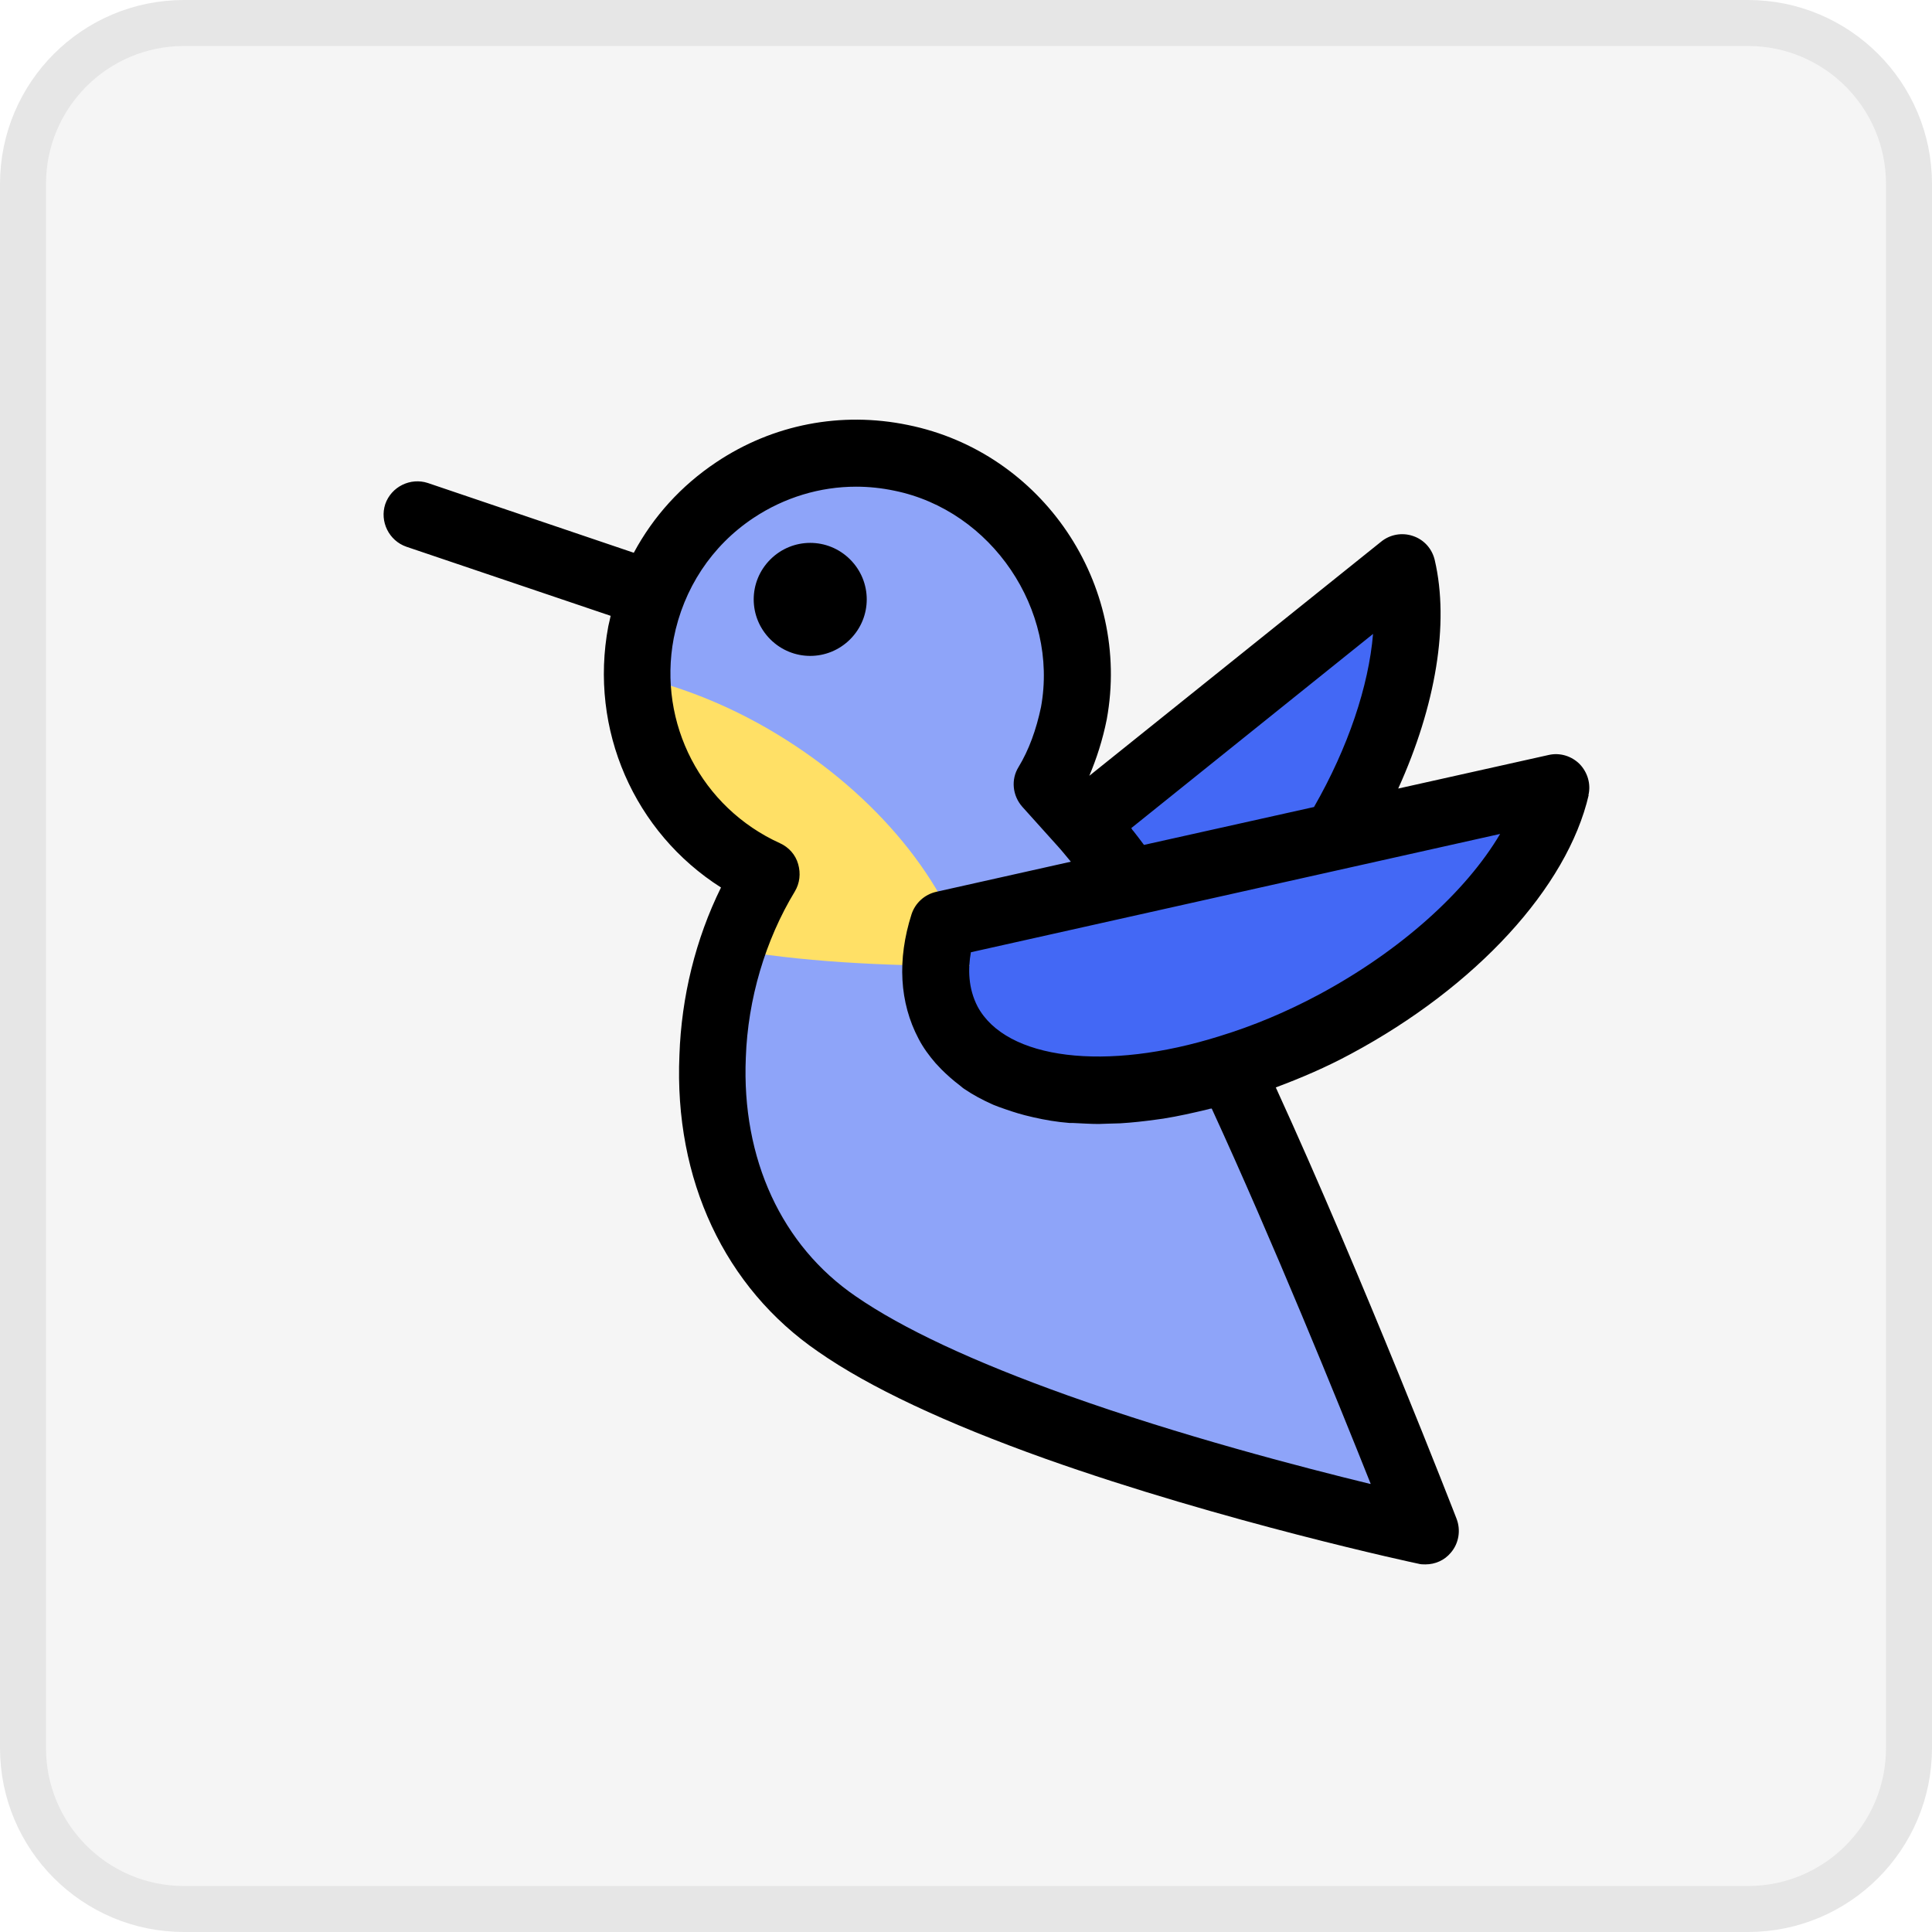
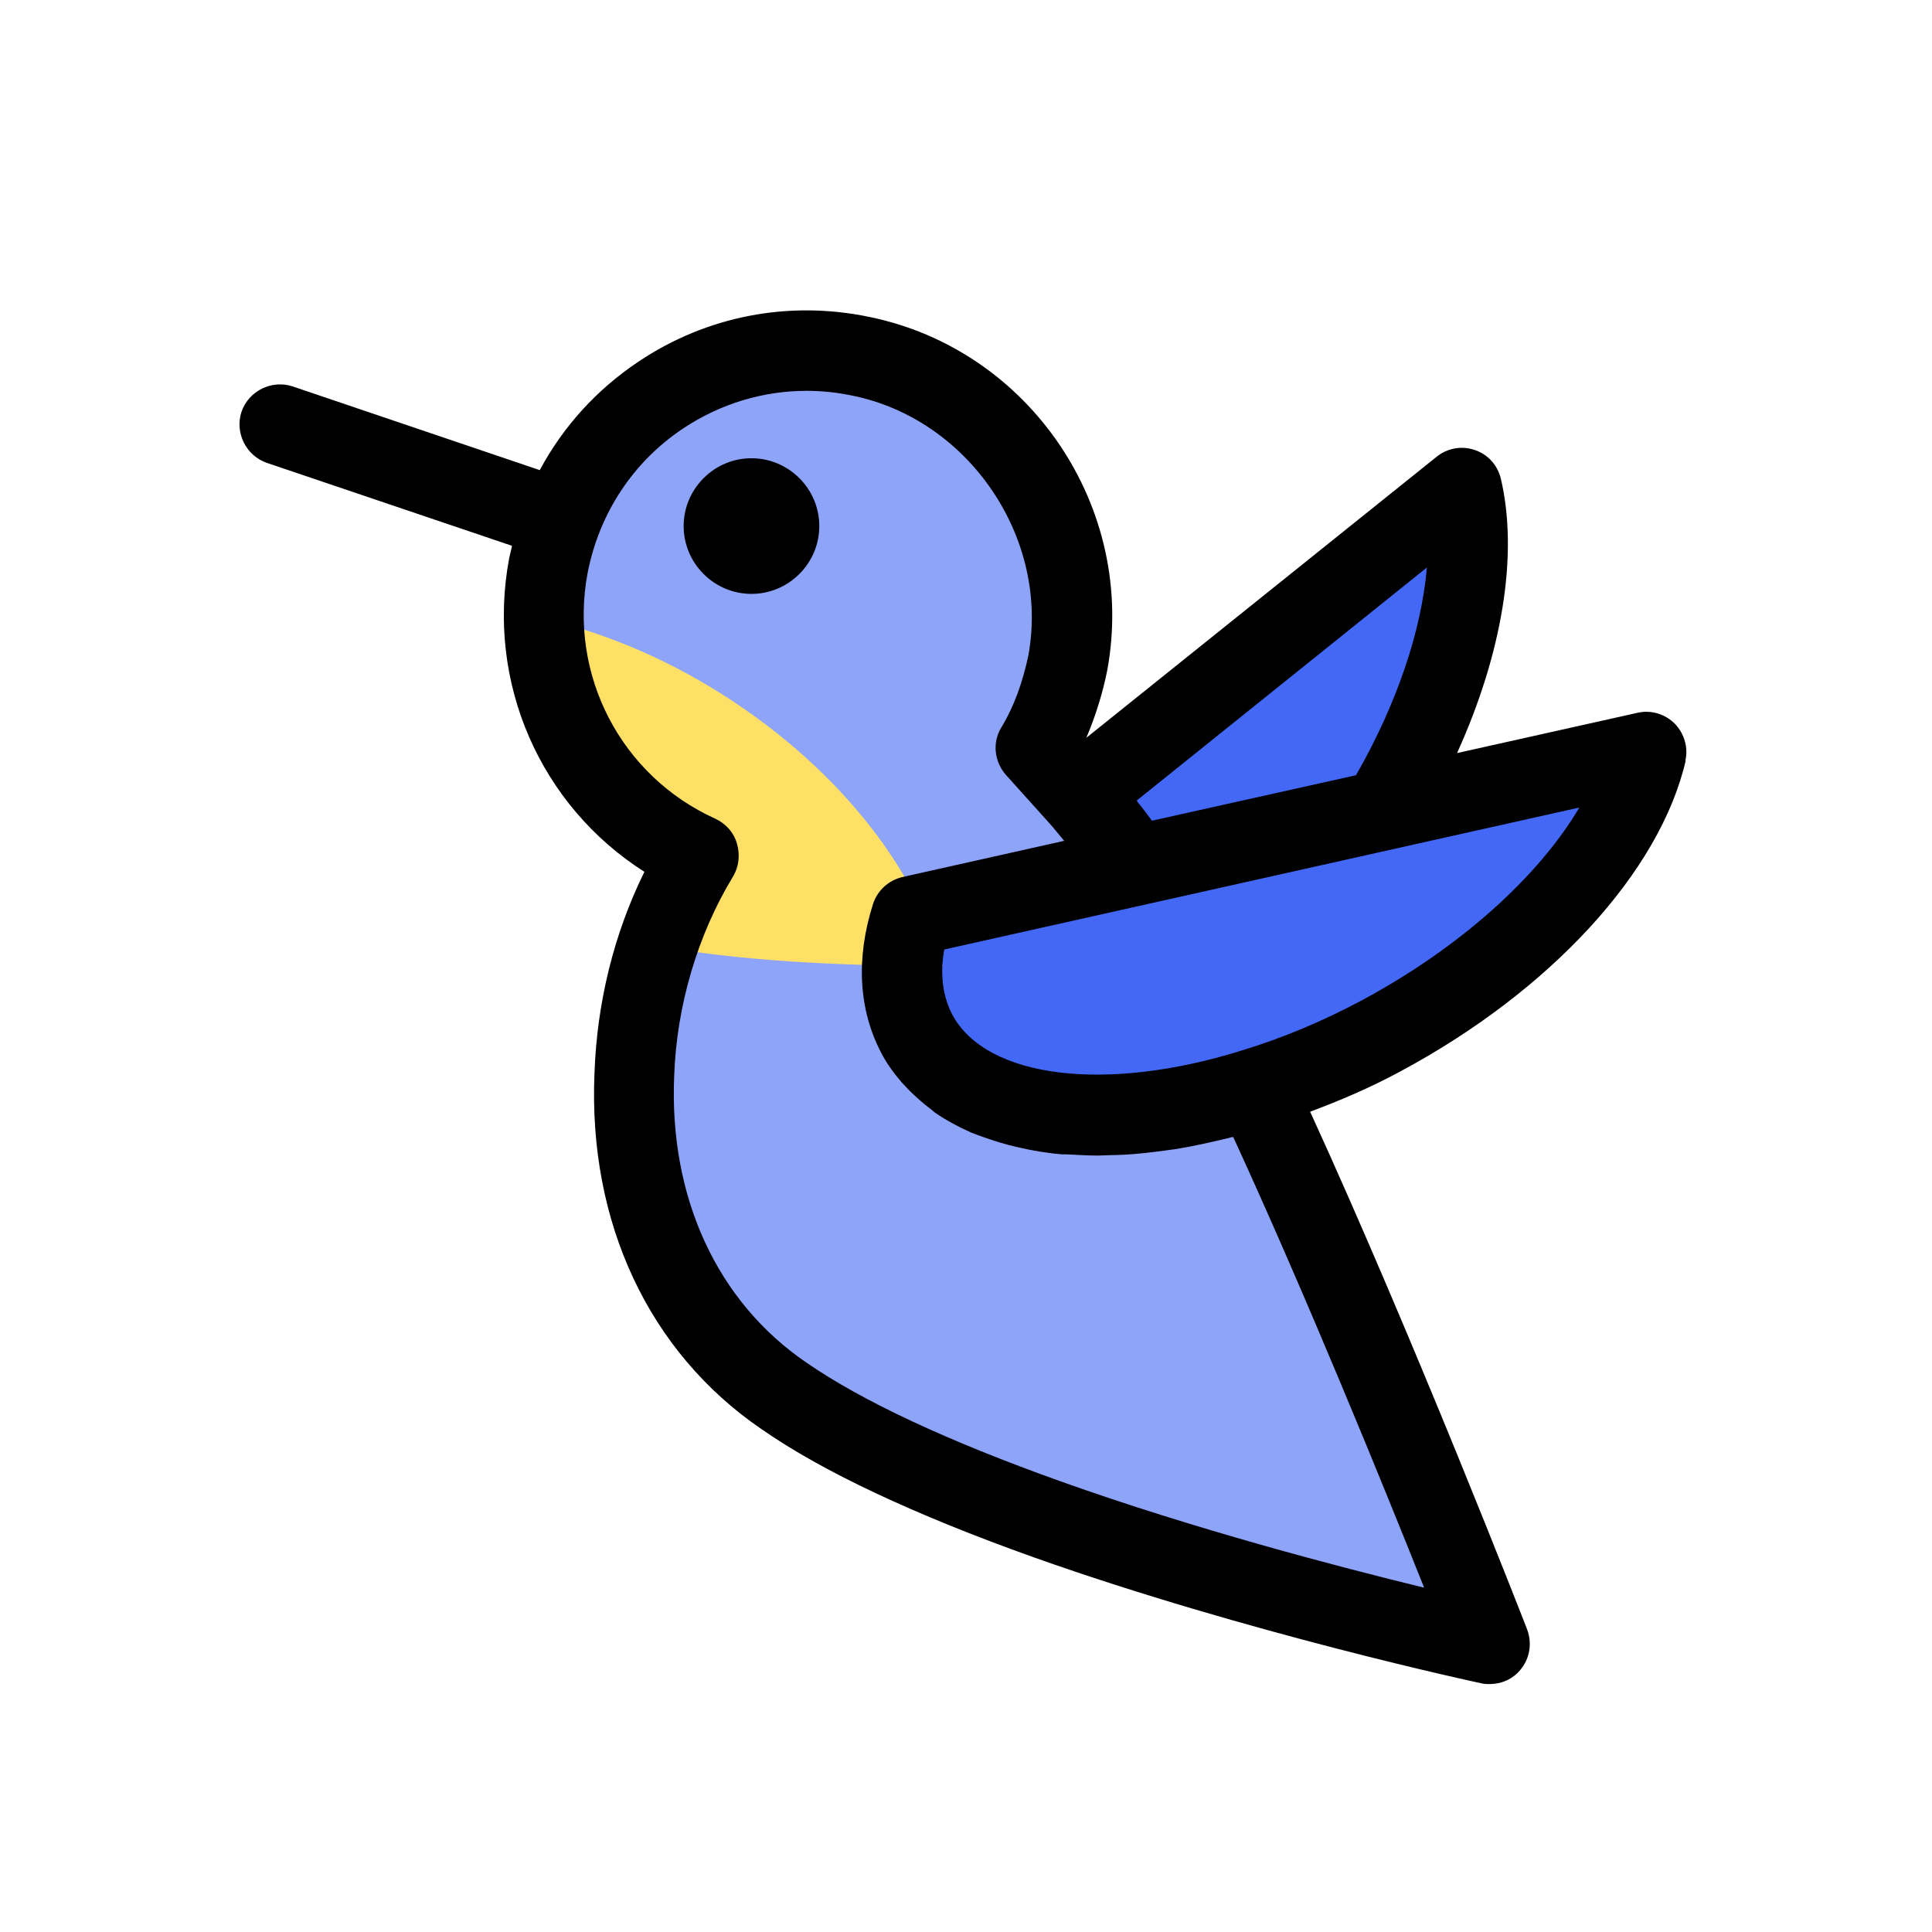
- <svg xmlns="http://www.w3.org/2000/svg" width="84" height="84" viewBox="0 0 84 84" fill="none">
-   <rect x="1" y="1" width="82" height="82" rx="7" fill="#F5F5F5" />
-   <rect x="1" y="1" width="82" height="82" rx="7" stroke="#E6E6E6" stroke-width="2" />
-   <path d="M61.973 66.558C61.973 66.558 53.646 64.779 45.946 62.038C42.314 60.74 38.814 59.223 36.408 57.56C32.514 54.892 30.808 50.429 30.998 45.923C31.056 44.29 31.348 42.656 31.887 41.111C32.252 40.017 32.733 38.967 33.331 37.99C30.473 36.706 28.46 34.081 27.891 31.033C27.658 29.881 27.643 28.686 27.877 27.475C28.883 22.24 33.944 18.813 39.194 19.892C44.225 20.913 47.623 25.973 46.704 31.004C46.485 32.127 46.106 33.163 45.552 34.081L47.098 35.802C47.783 36.546 48.439 37.392 49.11 38.369L41.031 40.177C40.871 40.688 40.754 41.213 40.71 41.694V41.752C40.637 42.729 40.812 43.648 41.235 44.45C42.883 47.513 47.9 48.198 53.485 46.448C57.481 54.965 61.973 66.558 61.973 66.558Z" fill="#8EA4F9" />
-   <path d="M67.66 34.227C66.844 37.727 63.227 41.752 58.05 44.538C56.519 45.354 54.973 45.996 53.485 46.448C47.9 48.198 42.883 47.513 41.235 44.45C40.579 43.21 40.535 41.723 41.031 40.177L49.11 38.369L58.065 36.371L67.66 34.227ZM60.967 24.66L47.098 35.802C47.783 36.546 48.44 37.392 49.11 38.369L58.065 36.371C60.646 32.112 61.681 27.738 60.967 24.66Z" fill="#4368F5" />
-   <path d="M42.154 42H42.139C38.406 42 34.687 41.81 31.639 41.242C32.077 39.944 32.646 38.69 33.36 37.523C29.962 35.992 27.556 32.871 26.885 29.24C29.146 29.663 31.537 30.552 33.812 31.938C38.173 34.592 41.162 38.354 42.139 41.942C42.139 41.942 42.154 42 42.154 42.015V42Z" fill="#FFE066" />
-   <path d="M59.596 64.517C58.138 60.856 55.338 53.973 52.684 48.198C52.625 48.198 52.581 48.212 52.538 48.227C51.867 48.388 51.225 48.533 50.584 48.635C50.467 48.65 50.365 48.664 50.263 48.679C49.738 48.752 49.213 48.81 48.702 48.84C48.542 48.84 48.381 48.854 48.206 48.854C48.061 48.854 47.9 48.869 47.769 48.869C47.39 48.869 47.011 48.84 46.646 48.825C46.602 48.825 46.544 48.825 46.5 48.825C45.946 48.781 45.436 48.694 44.925 48.577C44.794 48.548 44.677 48.519 44.561 48.489C44.167 48.388 43.788 48.256 43.423 48.125C43.321 48.081 43.219 48.052 43.131 48.008C42.709 47.819 42.3 47.6 41.936 47.352C41.863 47.308 41.804 47.25 41.731 47.192C41.44 46.973 41.177 46.739 40.929 46.492C40.842 46.404 40.769 46.317 40.681 46.229C40.404 45.908 40.142 45.558 39.938 45.164C39.106 43.59 39.004 41.723 39.631 39.754C39.792 39.258 40.2 38.894 40.696 38.777L46.559 37.465C46.369 37.246 46.194 37.013 46.004 36.808L44.444 35.073C44.021 34.592 43.948 33.892 44.283 33.352C44.736 32.608 45.056 31.719 45.261 30.742C46.033 26.512 43.117 22.196 38.888 21.335C38.334 21.219 37.779 21.16 37.225 21.16C35.65 21.16 34.104 21.627 32.763 22.517C30.94 23.727 29.715 25.594 29.292 27.752C28.592 31.456 30.502 35.117 33.915 36.663C34.294 36.837 34.586 37.158 34.702 37.567C34.819 37.975 34.775 38.398 34.556 38.763C33.273 40.877 32.515 43.444 32.427 45.981C32.238 50.385 33.988 54.163 37.211 56.364C39.238 57.764 42.329 59.208 46.413 60.667C51.313 62.417 56.519 63.773 59.567 64.517H59.596ZM69.075 34.562C68.142 38.587 64.175 42.904 58.736 45.821C57.656 46.404 56.563 46.871 55.469 47.279C59.261 55.562 63.286 65.917 63.329 66.033C63.519 66.529 63.431 67.098 63.081 67.506C62.804 67.842 62.396 68.017 61.973 68.017C61.871 68.017 61.769 68.017 61.667 67.987C61.579 67.973 53.165 66.165 45.45 63.423C41.119 61.877 37.794 60.317 35.577 58.771C31.509 55.985 29.306 51.289 29.54 45.879C29.627 43.342 30.24 40.833 31.348 38.587C27.586 36.196 25.602 31.733 26.448 27.227C26.477 27.081 26.521 26.935 26.55 26.775L17.669 23.771C16.911 23.508 16.502 22.677 16.75 21.919C17.013 21.16 17.844 20.752 18.602 21L27.556 24.033C28.402 22.458 29.613 21.117 31.144 20.096C33.608 18.448 36.569 17.879 39.471 18.477C45.319 19.658 49.198 25.404 48.119 31.281C47.944 32.156 47.681 32.973 47.361 33.731L60.048 23.552C60.442 23.231 60.967 23.144 61.434 23.304C61.915 23.465 62.265 23.858 62.381 24.354C63.023 27.11 62.425 30.683 60.792 34.285L67.325 32.827C67.821 32.71 68.331 32.871 68.681 33.221C69.031 33.585 69.177 34.096 69.061 34.577L69.075 34.562ZM49.184 36.006C49.184 36.006 49.213 36.035 49.213 36.05C49.227 36.079 49.256 36.108 49.271 36.123C49.431 36.327 49.577 36.517 49.738 36.735L57.131 35.087C58.619 32.492 59.508 29.823 59.698 27.562L49.184 36.006ZM65.24 36.254L42.213 41.402C42.081 42.131 42.096 42.977 42.504 43.764C43.744 46.069 48.075 46.608 53.033 45.048C54.463 44.61 55.906 44.013 57.35 43.239C60.879 41.344 63.738 38.777 65.225 36.254H65.24ZM36.963 24.325C37.925 25.288 37.925 26.833 36.963 27.796C36 28.758 34.454 28.758 33.492 27.796C32.529 26.833 32.529 25.288 33.492 24.325C34.454 23.363 36 23.363 36.963 24.325Z" fill="black" />
+ <svg xmlns="http://www.w3.org/2000/svg" width="24" height="24" viewBox="0 0 24 24" fill="none">
+   <path d="M18.505 20.42C18.505 20.42 15.65 19.81 13.01 18.87C11.765 18.425 10.565 17.905 9.74 17.335C8.405 16.42 7.82 14.89 7.885 13.345C7.905 12.785 8.005 12.225 8.19 11.695C8.315 11.32 8.48 10.96 8.685 10.625C7.705 10.185 7.015 9.285 6.82 8.24C6.74 7.845 6.735 7.435 6.815 7.02C7.16 5.225 8.895 4.05 10.695 4.42C12.42 4.77 13.585 6.505 13.27 8.23C13.195 8.615 13.065 8.97 12.875 9.285L13.405 9.875C13.64 10.13 13.865 10.42 14.095 10.755L11.325 11.375C11.27 11.55 11.23 11.73 11.215 11.895V11.915C11.19 12.25 11.25 12.565 11.395 12.84C11.96 13.89 13.68 14.125 15.595 13.525C16.965 16.445 18.505 20.42 18.505 20.42Z" fill="#8EA4F9" />
+   <path d="M20.455 9.335C20.175 10.535 18.935 11.915 17.16 12.87C16.635 13.15 16.105 13.37 15.595 13.525C13.68 14.125 11.96 13.89 11.395 12.84C11.17 12.415 11.155 11.905 11.325 11.375L14.095 10.755L17.165 10.07L20.455 9.335ZM18.16 6.055L13.405 9.875C13.64 10.13 13.865 10.42 14.095 10.755L17.165 10.07C18.05 8.61 18.405 7.11 18.16 6.055Z" fill="#4368F5" />
+   <path d="M11.71 12H11.705C10.425 12 9.15 11.935 8.105 11.74C8.255 11.295 8.45 10.865 8.695 10.465C7.53 9.94 6.705 8.87 6.475 7.625C7.25 7.77 8.07 8.075 8.85 8.55C10.345 9.46 11.37 10.75 11.705 11.98C11.705 11.98 11.71 12 11.71 12.005V12Z" fill="#FFE066" />
+   <path d="M17.69 19.72C17.19 18.465 16.23 16.105 15.32 14.125C15.3 14.125 15.285 14.13 15.27 14.135C15.04 14.19 14.82 14.24 14.6 14.275C14.56 14.28 14.525 14.285 14.49 14.29C14.31 14.315 14.13 14.335 13.955 14.345C13.9 14.345 13.845 14.35 13.785 14.35C13.735 14.35 13.68 14.355 13.635 14.355C13.505 14.355 13.375 14.345 13.25 14.34C13.235 14.34 13.215 14.34 13.2 14.34C13.01 14.325 12.835 14.295 12.66 14.255C12.615 14.245 12.575 14.235 12.535 14.225C12.4 14.19 12.27 14.145 12.145 14.1C12.11 14.085 12.075 14.075 12.045 14.06C11.9 13.995 11.76 13.92 11.635 13.835C11.61 13.82 11.59 13.8 11.565 13.78C11.465 13.705 11.375 13.625 11.29 13.54C11.26 13.51 11.235 13.48 11.205 13.45C11.11 13.34 11.02 13.22 10.95 13.085C10.665 12.545 10.63 11.905 10.845 11.23C10.9 11.06 11.04 10.935 11.21 10.895L13.22 10.445C13.155 10.37 13.095 10.29 13.03 10.22L12.495 9.625C12.35 9.46 12.325 9.22 12.44 9.035C12.595 8.78 12.705 8.475 12.775 8.14C13.04 6.69 12.04 5.21 10.59 4.915C10.4 4.875 10.21 4.855 10.02 4.855C9.48 4.855 8.95 5.015 8.49 5.32C7.865 5.735 7.445 6.375 7.3 7.115C7.06 8.385 7.715 9.64 8.885 10.17C9.015 10.23 9.115 10.34 9.155 10.48C9.195 10.62 9.18 10.765 9.105 10.89C8.665 11.615 8.405 12.495 8.375 13.365C8.31 14.875 8.91 16.17 10.015 16.925C10.71 17.405 11.77 17.9 13.17 18.4C14.85 19 16.635 19.465 17.68 19.72H17.69ZM20.94 9.45C20.62 10.83 19.26 12.31 17.395 13.31C17.025 13.51 16.65 13.67 16.275 13.81C17.575 16.65 18.955 20.2 18.97 20.24C19.035 20.41 19.005 20.605 18.885 20.745C18.79 20.86 18.65 20.92 18.505 20.92C18.47 20.92 18.435 20.92 18.4 20.91C18.37 20.905 15.485 20.285 12.84 19.345C11.355 18.815 10.215 18.28 9.455 17.75C8.06 16.795 7.305 15.185 7.385 13.33C7.415 12.46 7.625 11.6 8.005 10.83C6.715 10.01 6.035 8.48 6.325 6.935C6.335 6.885 6.35 6.835 6.36 6.78L3.315 5.75C3.055 5.66 2.915 5.375 3 5.115C3.09 4.855 3.375 4.715 3.635 4.8L6.705 5.84C6.995 5.3 7.41 4.84 7.935 4.49C8.78 3.925 9.795 3.73 10.79 3.935C12.795 4.34 14.125 6.31 13.755 8.325C13.695 8.625 13.605 8.905 13.495 9.165L17.845 5.675C17.98 5.565 18.16 5.535 18.32 5.59C18.485 5.645 18.605 5.78 18.645 5.95C18.865 6.895 18.66 8.12 18.1 9.355L20.34 8.855C20.51 8.815 20.685 8.87 20.805 8.99C20.925 9.115 20.975 9.29 20.935 9.455L20.94 9.45ZM14.12 9.945C14.12 9.945 14.13 9.955 14.13 9.96C14.135 9.97 14.145 9.98 14.15 9.985C14.205 10.055 14.255 10.12 14.31 10.195L16.845 9.63C17.355 8.74 17.66 7.825 17.725 7.05L14.12 9.945ZM19.625 10.03L11.73 11.795C11.685 12.045 11.69 12.335 11.83 12.605C12.255 13.395 13.74 13.58 15.44 13.045C15.93 12.895 16.425 12.69 16.92 12.425C18.13 11.775 19.11 10.895 19.62 10.03H19.625ZM9.93 5.94C10.26 6.27 10.26 6.8 9.93 7.13C9.6 7.46 9.07 7.46 8.74 7.13C8.41 6.8 8.41 6.27 8.74 5.94C9.07 5.61 9.6 5.61 9.93 5.94Z" fill="black" />
</svg>
